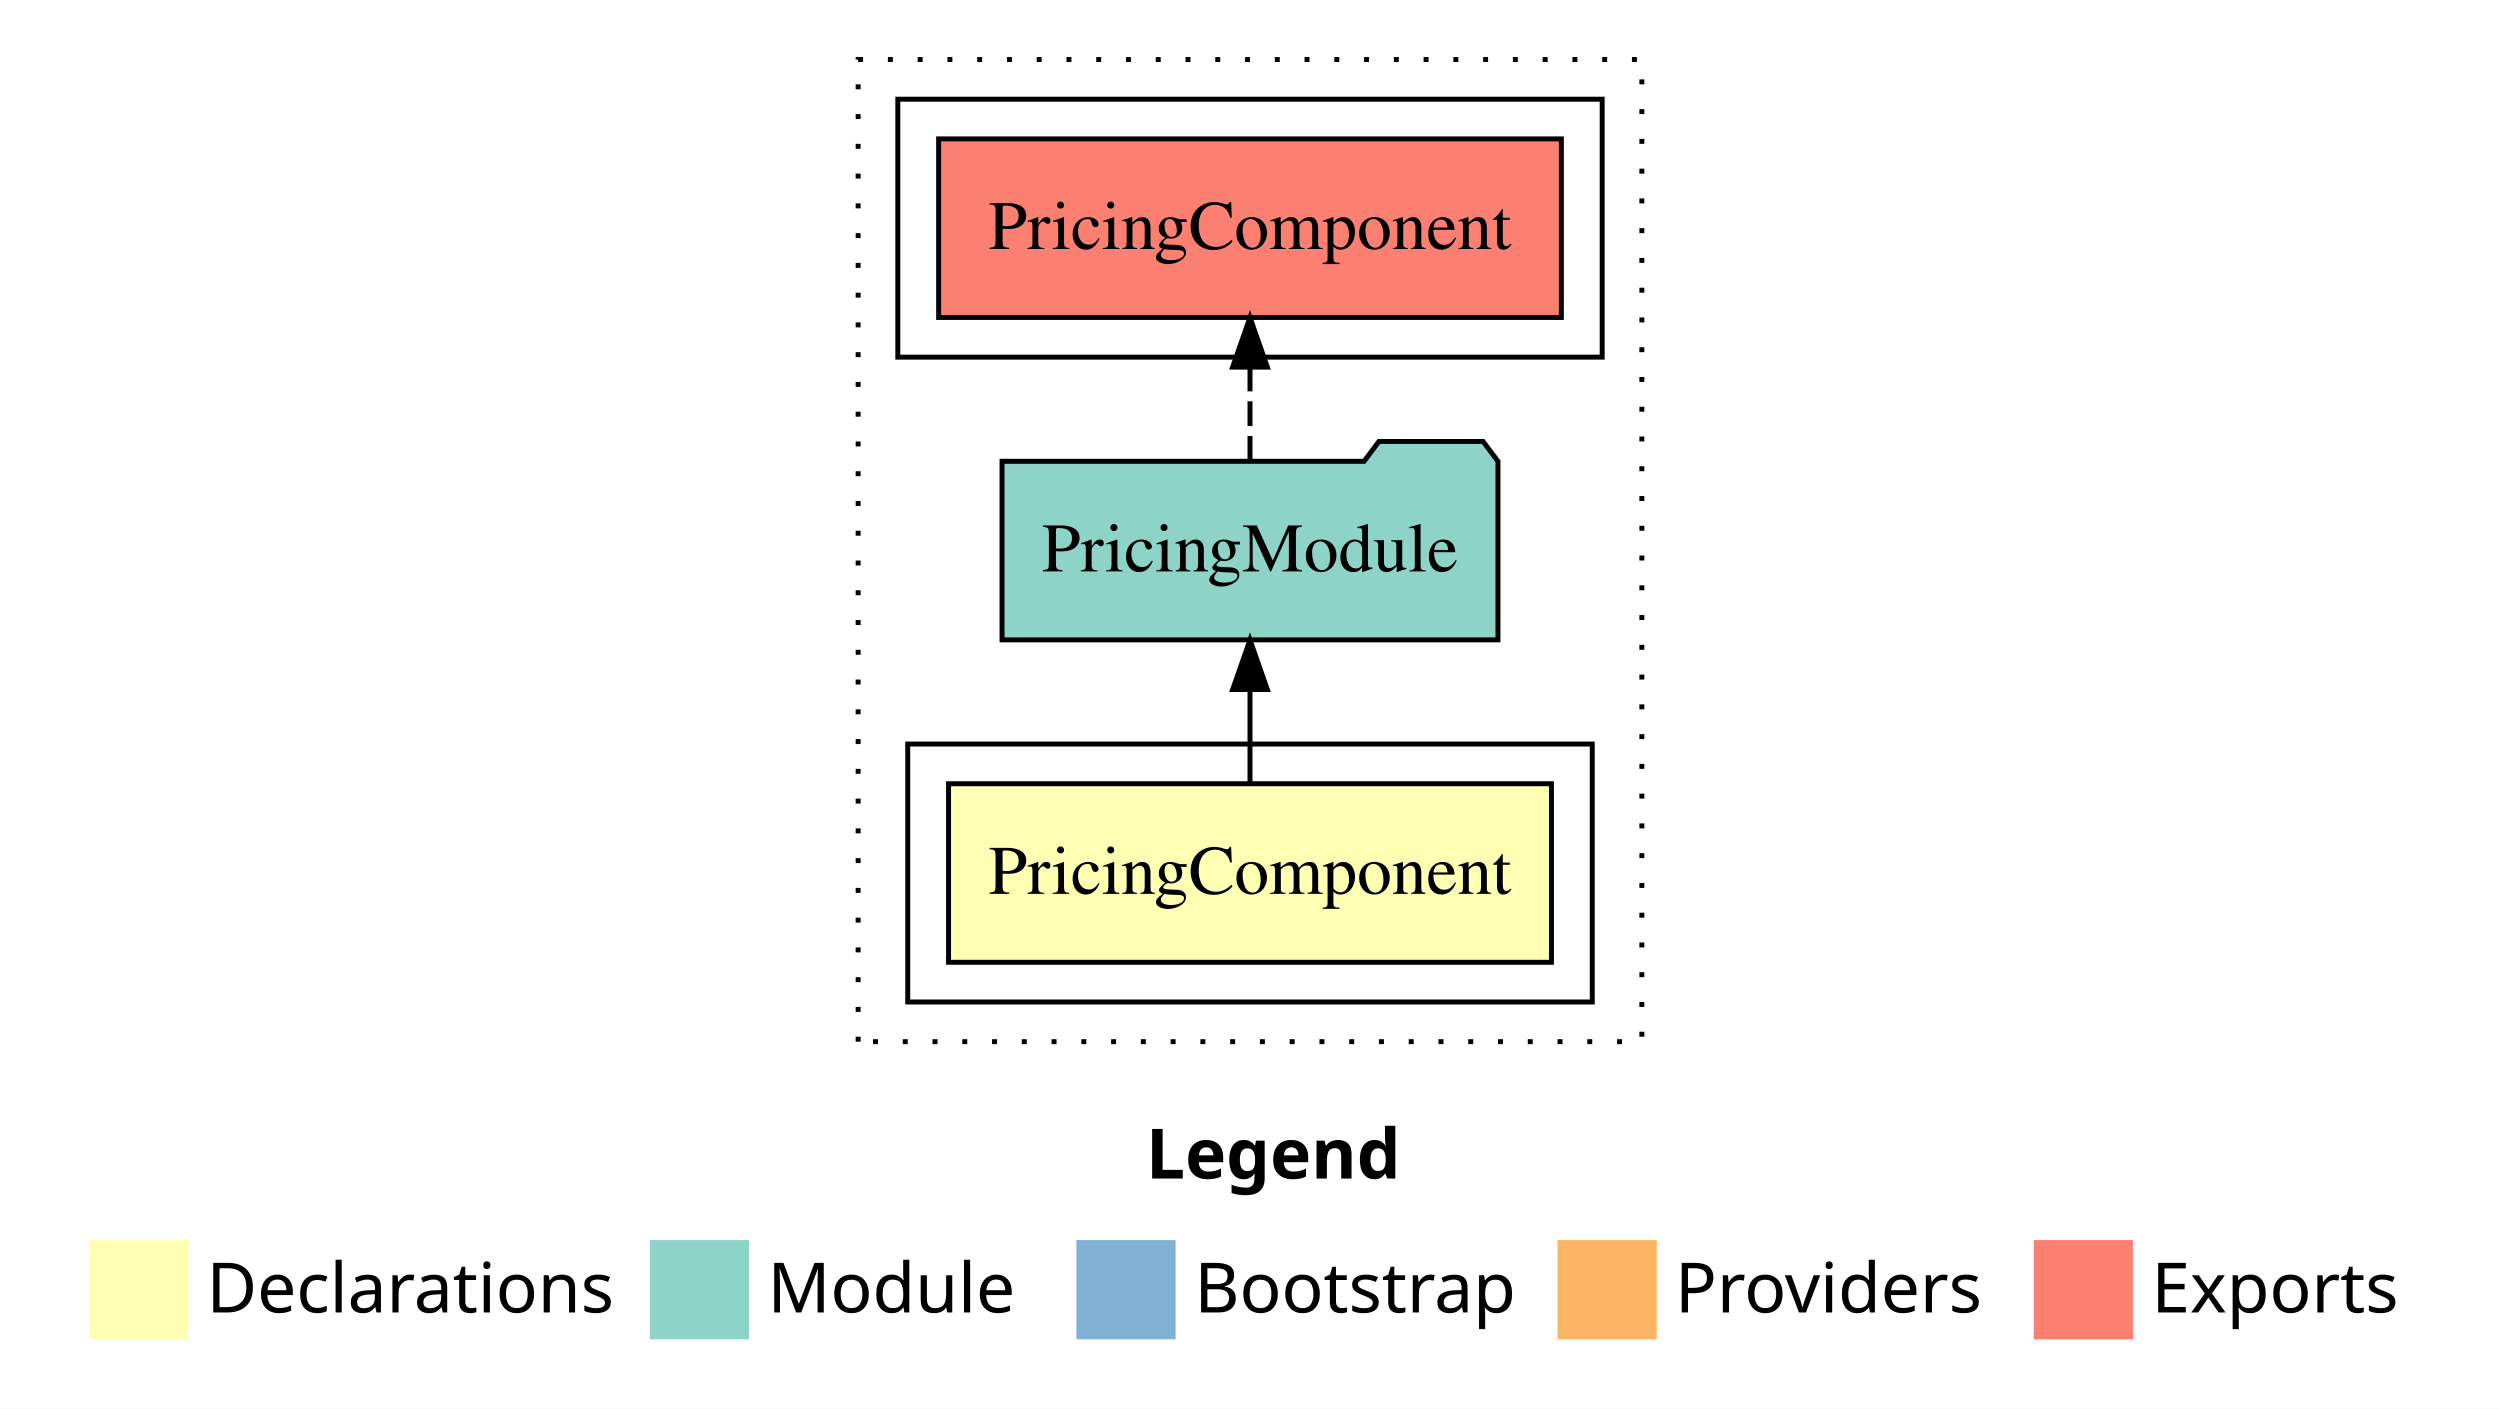
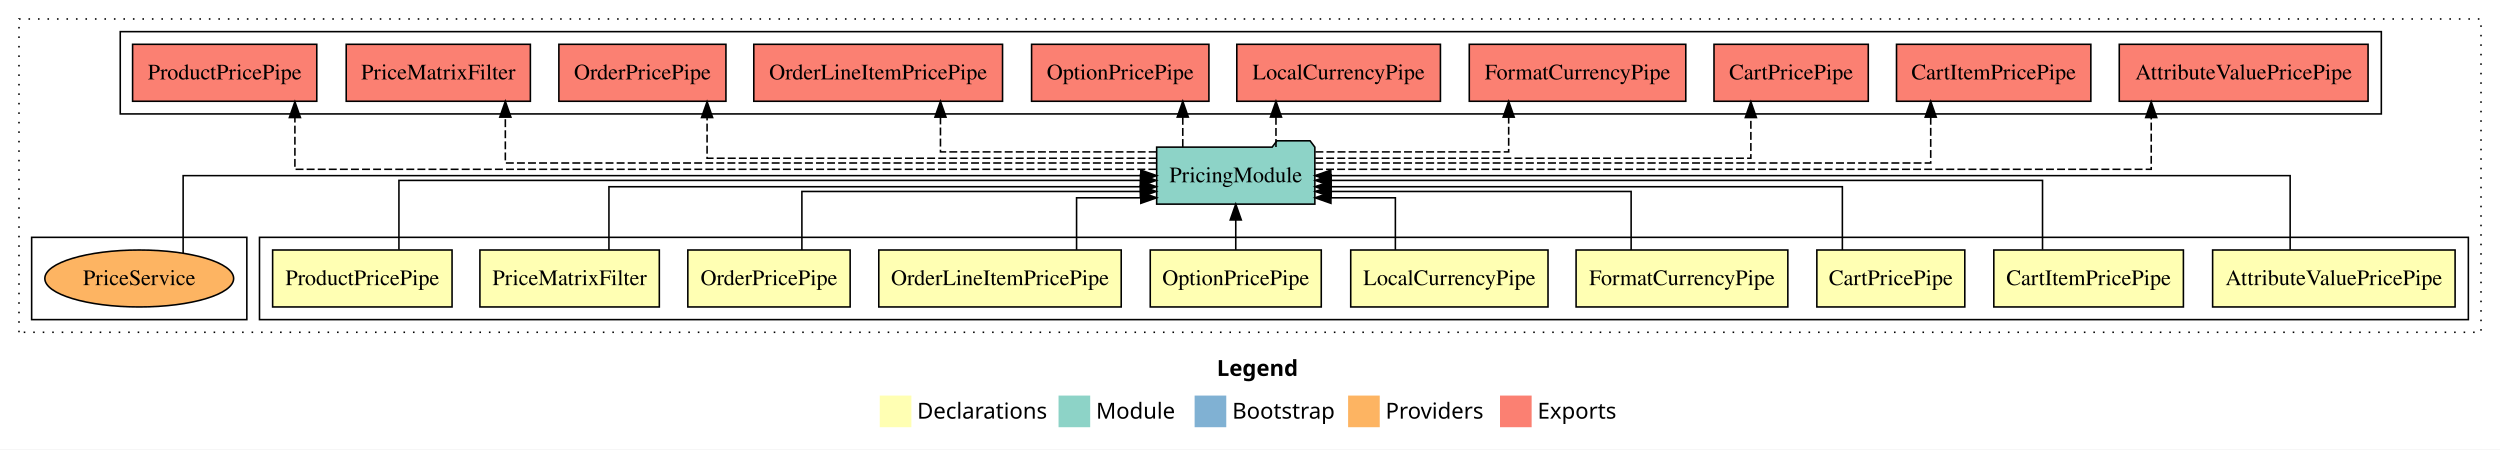
- <svg xmlns="http://www.w3.org/2000/svg" width="504pt" height="284pt" viewBox="0.00 0.00 504.00 284.00">
+ <svg xmlns="http://www.w3.org/2000/svg" width="1580pt" height="284pt" viewBox="0.00 0.00 1580.00 284.00">
  <g id="graph0" class="graph" transform="scale(1 1) rotate(0) translate(4 280)">
-     <polygon fill="#ffffff" stroke="transparent" points="-4,4 -4,-280 500,-280 500,4 -4,4" />
-     <text text-anchor="start" x="227.009" y="-42.4" font-family="sans-serif" font-weight="bold" font-size="14.00" fill="#000000">Legend</text>
-     <polygon fill="#ffffb3" stroke="transparent" points="14,-10 14,-30 34,-30 34,-10 14,-10" />
-     <text text-anchor="start" x="37.629" y="-15.4" font-family="sans-serif" font-size="14.00" fill="#000000">  Declarations</text>
-     <polygon fill="#8dd3c7" stroke="transparent" points="127,-10 127,-30 147,-30 147,-10 127,-10" />
-     <text text-anchor="start" x="150.725" y="-15.4" font-family="sans-serif" font-size="14.00" fill="#000000">  Module</text>
-     <polygon fill="#80b1d3" stroke="transparent" points="213,-10 213,-30 233,-30 233,-10 213,-10" />
-     <text text-anchor="start" x="236.781" y="-15.4" font-family="sans-serif" font-size="14.00" fill="#000000">  Bootstrap</text>
-     <polygon fill="#fdb462" stroke="transparent" points="310,-10 310,-30 330,-30 330,-10 310,-10" />
-     <text text-anchor="start" x="333.673" y="-15.4" font-family="sans-serif" font-size="14.00" fill="#000000">  Providers</text>
-     <polygon fill="#fb8072" stroke="transparent" points="406,-10 406,-30 426,-30 426,-10 406,-10" />
-     <text text-anchor="start" x="429.726" y="-15.4" font-family="sans-serif" font-size="14.00" fill="#000000">  Exports</text>
+     <polygon fill="#ffffff" stroke="transparent" points="-4,4 -4,-280 1576,-280 1576,4 -4,4" />
+     <text text-anchor="start" x="765.009" y="-42.4" font-family="sans-serif" font-weight="bold" font-size="14.00" fill="#000000">Legend</text>
+     <polygon fill="#ffffb3" stroke="transparent" points="552,-10 552,-30 572,-30 572,-10 552,-10" />
+     <text text-anchor="start" x="575.629" y="-15.4" font-family="sans-serif" font-size="14.00" fill="#000000">  Declarations</text>
+     <polygon fill="#8dd3c7" stroke="transparent" points="665,-10 665,-30 685,-30 685,-10 665,-10" />
+     <text text-anchor="start" x="688.725" y="-15.4" font-family="sans-serif" font-size="14.00" fill="#000000">  Module</text>
+     <polygon fill="#80b1d3" stroke="transparent" points="751,-10 751,-30 771,-30 771,-10 751,-10" />
+     <text text-anchor="start" x="774.781" y="-15.4" font-family="sans-serif" font-size="14.00" fill="#000000">  Bootstrap</text>
+     <polygon fill="#fdb462" stroke="transparent" points="848,-10 848,-30 868,-30 868,-10 848,-10" />
+     <text text-anchor="start" x="871.673" y="-15.4" font-family="sans-serif" font-size="14.00" fill="#000000">  Providers</text>
+     <polygon fill="#fb8072" stroke="transparent" points="944,-10 944,-30 964,-30 964,-10 944,-10" />
+     <text text-anchor="start" x="967.726" y="-15.4" font-family="sans-serif" font-size="14.00" fill="#000000">  Exports</text>
    <g id="clust1" class="cluster">
-       <polygon fill="none" stroke="#000000" stroke-dasharray="1,5" points="169,-70 169,-268 327,-268 327,-70 169,-70" />
+       <polygon fill="none" stroke="#000000" stroke-dasharray="1,5" points="8,-70 8,-268 1564,-268 1564,-70 8,-70" />
    </g>
    <g id="clust2" class="cluster">
-       <polygon fill="none" stroke="#000000" points="179,-78 179,-130 317,-130 317,-78 179,-78" />
-     </g>
-     <g id="clust5" class="cluster">
-       <polygon fill="none" stroke="#000000" points="177,-208 177,-260 319,-260 319,-208 177,-208" />
+       <polygon fill="none" stroke="#000000" points="160,-78 160,-130 1556,-130 1556,-78 160,-78" />
+     </g>
+     <g id="clust14" class="cluster">
+       <polygon fill="none" stroke="#000000" points="72,-208 72,-260 1501,-260 1501,-208 72,-208" />
+     </g>
+     <g id="clust16" class="cluster">
+       <polygon fill="none" stroke="#000000" points="16,-78 16,-130 152,-130 152,-78 16,-78" />
    </g>
    <g id="node1" class="node">
-       <polygon fill="#ffffb3" stroke="#000000" points="308.772,-122 187.228,-122 187.228,-86 308.772,-86 308.772,-122" />
-       <text text-anchor="middle" x="248" y="-99.8" font-family="Times,serif" font-size="14.00" fill="#000000">PricingComponent</text>
+       <polygon fill="#ffffb3" stroke="#000000" points="1547.622,-122 1394.378,-122 1394.378,-86 1547.622,-86 1547.622,-122" />
+       <text text-anchor="middle" x="1471" y="-99.8" font-family="Times,serif" font-size="14.00" fill="#000000">AttributeValuePricePipe</text>
+     </g>
+     <g id="node11" class="node">
+       <polygon fill="#8dd3c7" stroke="#000000" points="826.989,-187 823.989,-191 802.989,-191 799.989,-187 727.011,-187 727.011,-151 826.989,-151 826.989,-187" />
+       <text text-anchor="middle" x="777" y="-164.8" font-family="Times,serif" font-size="14.00" fill="#000000">PricingModule</text>
+     </g>
+     <g id="edge1" class="edge">
+       <path fill="none" stroke="#000000" d="M1443.375,-122.106C1443.375,-141.339 1443.375,-169 1443.375,-169 1443.375,-169 837.086,-169 837.086,-169" />
+       <polygon fill="#000000" stroke="#000000" points="837.087,-165.5 827.086,-169 837.086,-172.5 837.087,-165.5" />
    </g>
    <g id="node2" class="node">
-       <polygon fill="#8dd3c7" stroke="#000000" points="297.989,-187 294.989,-191 273.989,-191 270.989,-187 198.011,-187 198.011,-151 297.989,-151 297.989,-187" />
-       <text text-anchor="middle" x="248" y="-164.8" font-family="Times,serif" font-size="14.00" fill="#000000">PricingModule</text>
-     </g>
-     <g id="edge1" class="edge">
-       <path fill="none" stroke="#000000" d="M248,-122.106C248,-122.106 248,-140.991 248,-140.991" />
-       <polygon fill="#000000" stroke="#000000" points="244.5,-140.991 248,-150.991 251.5,-140.991 244.5,-140.991" />
+       <polygon fill="#ffffb3" stroke="#000000" points="1375.91,-122 1256.09,-122 1256.09,-86 1375.91,-86 1375.91,-122" />
+       <text text-anchor="middle" x="1316" y="-99.8" font-family="Times,serif" font-size="14.00" fill="#000000">CartItemPricePipe</text>
+     </g>
+     <g id="edge2" class="edge">
+       <path fill="none" stroke="#000000" d="M1286.875,-122.267C1286.875,-140.555 1286.875,-166 1286.875,-166 1286.875,-166 837.284,-166 837.284,-166" />
+       <polygon fill="#000000" stroke="#000000" points="837.284,-162.5 827.284,-166 837.284,-169.5 837.284,-162.5" />
    </g>
    <g id="node3" class="node">
-       <polygon fill="#fb8072" stroke="#000000" points="310.772,-252 185.228,-252 185.228,-216 310.772,-216 310.772,-252" />
-       <text text-anchor="middle" x="248" y="-229.8" font-family="Times,serif" font-size="14.00" fill="#000000">PricingComponent </text>
-     </g>
-     <g id="edge2" class="edge">
-       <path fill="none" stroke="#000000" stroke-dasharray="5,2" d="M248,-187.106C248,-187.106 248,-205.991 248,-205.991" />
-       <polygon fill="#000000" stroke="#000000" points="244.5,-205.991 248,-215.991 251.5,-205.991 244.5,-205.991" />
+       <polygon fill="#ffffb3" stroke="#000000" points="1237.754,-122 1144.246,-122 1144.246,-86 1237.754,-86 1237.754,-122" />
+       <text text-anchor="middle" x="1191" y="-99.8" font-family="Times,serif" font-size="14.00" fill="#000000">CartPricePipe</text>
+     </g>
+     <g id="edge3" class="edge">
+       <path fill="none" stroke="#000000" d="M1160.375,-122.034C1160.375,-139.06 1160.375,-162 1160.375,-162 1160.375,-162 837.12,-162 837.12,-162" />
+       <polygon fill="#000000" stroke="#000000" points="837.12,-158.5 827.12,-162 837.12,-165.5 837.12,-158.5" />
+     </g>
+     <g id="node4" class="node">
+       <polygon fill="#ffffb3" stroke="#000000" points="1125.914,-122 992.086,-122 992.086,-86 1125.914,-86 1125.914,-122" />
+       <text text-anchor="middle" x="1059" y="-99.8" font-family="Times,serif" font-size="14.00" fill="#000000">FormatCurrencyPipe</text>
+     </g>
+     <g id="edge4" class="edge">
+       <path fill="none" stroke="#000000" d="M1026.875,-122.009C1026.875,-138.049 1026.875,-159 1026.875,-159 1026.875,-159 837.265,-159 837.265,-159" />
+       <polygon fill="#000000" stroke="#000000" points="837.265,-155.5 827.265,-159 837.265,-162.5 837.265,-155.5" />
+     </g>
+     <g id="node5" class="node">
+       <polygon fill="#ffffb3" stroke="#000000" points="974.347,-122 849.653,-122 849.653,-86 974.347,-86 974.347,-122" />
+       <text text-anchor="middle" x="912" y="-99.8" font-family="Times,serif" font-size="14.00" fill="#000000">LocalCurrencyPipe</text>
+     </g>
+     <g id="edge5" class="edge">
+       <path fill="none" stroke="#000000" d="M877.875,-122.124C877.875,-136.783 877.875,-155 877.875,-155 877.875,-155 837.142,-155 837.142,-155" />
+       <polygon fill="#000000" stroke="#000000" points="837.142,-151.5 827.142,-155 837.142,-158.5 837.142,-151.5" />
+     </g>
+     <g id="node6" class="node">
+       <polygon fill="#ffffb3" stroke="#000000" points="831.04,-122 722.96,-122 722.96,-86 831.04,-86 831.04,-122" />
+       <text text-anchor="middle" x="777" y="-99.8" font-family="Times,serif" font-size="14.00" fill="#000000">OptionPricePipe</text>
+     </g>
+     <g id="edge6" class="edge">
+       <path fill="none" stroke="#000000" d="M777,-122.106C777,-122.106 777,-140.991 777,-140.991" />
+       <polygon fill="#000000" stroke="#000000" points="773.5,-140.991 777,-150.991 780.5,-140.991 773.5,-140.991" />
+     </g>
+     <g id="node7" class="node">
+       <polygon fill="#ffffb3" stroke="#000000" points="704.608,-122 551.392,-122 551.392,-86 704.608,-86 704.608,-122" />
+       <text text-anchor="middle" x="628" y="-99.8" font-family="Times,serif" font-size="14.00" fill="#000000">OrderLineItemPricePipe</text>
+     </g>
+     <g id="edge7" class="edge">
+       <path fill="none" stroke="#000000" d="M676.392,-122.124C676.392,-136.783 676.392,-155 676.392,-155 676.392,-155 716.991,-155 716.991,-155" />
+       <polygon fill="#000000" stroke="#000000" points="716.991,-158.5 726.991,-155 716.991,-151.5 716.991,-158.5" />
+     </g>
+     <g id="node8" class="node">
+       <polygon fill="#ffffb3" stroke="#000000" points="533.294,-122 430.706,-122 430.706,-86 533.294,-86 533.294,-122" />
+       <text text-anchor="middle" x="482" y="-99.8" font-family="Times,serif" font-size="14.00" fill="#000000">OrderPricePipe</text>
+     </g>
+     <g id="edge8" class="edge">
+       <path fill="none" stroke="#000000" d="M502.796,-122.009C502.796,-138.049 502.796,-159 502.796,-159 502.796,-159 716.707,-159 716.707,-159" />
+       <polygon fill="#000000" stroke="#000000" points="716.707,-162.5 726.707,-159 716.707,-155.5 716.707,-162.5" />
+     </g>
+     <g id="node9" class="node">
+       <polygon fill="#ffffb3" stroke="#000000" points="412.694,-122 299.306,-122 299.306,-86 412.694,-86 412.694,-122" />
+       <text text-anchor="middle" x="356" y="-99.8" font-family="Times,serif" font-size="14.00" fill="#000000">PriceMatrixFilter</text>
+     </g>
+     <g id="edge9" class="edge">
+       <path fill="none" stroke="#000000" d="M380.85,-122.034C380.85,-139.06 380.85,-162 380.85,-162 380.85,-162 716.827,-162 716.827,-162" />
+       <polygon fill="#000000" stroke="#000000" points="716.827,-165.5 726.827,-162 716.827,-158.5 716.827,-165.5" />
+     </g>
+     <g id="node10" class="node">
+       <polygon fill="#ffffb3" stroke="#000000" points="281.699,-122 168.301,-122 168.301,-86 281.699,-86 281.699,-122" />
+       <text text-anchor="middle" x="225" y="-99.8" font-family="Times,serif" font-size="14.00" fill="#000000">ProductPricePipe</text>
+     </g>
+     <g id="edge10" class="edge">
+       <path fill="none" stroke="#000000" d="M248.126,-122.267C248.126,-140.555 248.126,-166 248.126,-166 248.126,-166 716.768,-166 716.768,-166" />
+       <polygon fill="#000000" stroke="#000000" points="716.768,-169.5 726.768,-166 716.768,-162.5 716.768,-169.5" />
+     </g>
+     <g id="node12" class="node">
+       <polygon fill="#fb8072" stroke="#000000" points="1492.621,-252 1335.379,-252 1335.379,-216 1492.621,-216 1492.621,-252" />
+       <text text-anchor="middle" x="1414" y="-229.8" font-family="Times,serif" font-size="14.00" fill="#000000">AttributeValuePricePipe </text>
+     </g>
+     <g id="edge11" class="edge">
+       <path fill="none" stroke="#000000" stroke-dasharray="5,2" d="M827.081,-173C967.633,-173 1355.572,-173 1355.572,-173 1355.572,-173 1355.572,-205.698 1355.572,-205.698" />
+       <polygon fill="#000000" stroke="#000000" points="1352.072,-205.698 1355.572,-215.698 1359.072,-205.698 1352.072,-205.698" />
+     </g>
+     <g id="node13" class="node">
+       <polygon fill="#fb8072" stroke="#000000" points="1317.41,-252 1194.59,-252 1194.59,-216 1317.41,-216 1317.41,-252" />
+       <text text-anchor="middle" x="1256" y="-229.8" font-family="Times,serif" font-size="14.00" fill="#000000">CartItemPricePipe </text>
+     </g>
+     <g id="edge12" class="edge">
+       <path fill="none" stroke="#000000" stroke-dasharray="5,2" d="M827.383,-177C942.75,-177 1216.211,-177 1216.211,-177 1216.211,-177 1216.211,-205.965 1216.211,-205.965" />
+       <polygon fill="#000000" stroke="#000000" points="1212.711,-205.965 1216.211,-215.965 1219.711,-205.965 1212.711,-205.965" />
+     </g>
+     <g id="node14" class="node">
+       <polygon fill="#fb8072" stroke="#000000" points="1176.754,-252 1079.246,-252 1079.246,-216 1176.754,-216 1176.754,-252" />
+       <text text-anchor="middle" x="1128" y="-229.8" font-family="Times,serif" font-size="14.00" fill="#000000">CartPricePipe </text>
+     </g>
+     <g id="edge13" class="edge">
+       <path fill="none" stroke="#000000" stroke-dasharray="5,2" d="M827.152,-180C918.469,-180 1102.54,-180 1102.54,-180 1102.54,-180 1102.54,-205.718 1102.54,-205.718" />
+       <polygon fill="#000000" stroke="#000000" points="1099.04,-205.718 1102.54,-215.718 1106.04,-205.718 1099.04,-205.718" />
+     </g>
+     <g id="node15" class="node">
+       <polygon fill="#fb8072" stroke="#000000" points="1061.414,-252 924.586,-252 924.586,-216 1061.414,-216 1061.414,-252" />
+       <text text-anchor="middle" x="993" y="-229.8" font-family="Times,serif" font-size="14.00" fill="#000000">FormatCurrencyPipe </text>
+     </g>
+     <g id="edge14" class="edge">
+       <path fill="none" stroke="#000000" stroke-dasharray="5,2" d="M827.353,-184C878.264,-184 949.483,-184 949.483,-184 949.483,-184 949.483,-205.949 949.483,-205.949" />
+       <polygon fill="#000000" stroke="#000000" points="945.983,-205.949 949.483,-215.949 952.983,-205.949 945.983,-205.949" />
+     </g>
+     <g id="node16" class="node">
+       <polygon fill="#fb8072" stroke="#000000" points="906.348,-252 777.652,-252 777.652,-216 906.348,-216 906.348,-252" />
+       <text text-anchor="middle" x="842" y="-229.8" font-family="Times,serif" font-size="14.00" fill="#000000">LocalCurrencyPipe </text>
+     </g>
+     <g id="edge15" class="edge">
+       <path fill="none" stroke="#000000" stroke-dasharray="5,2" d="M802.41,-187.106C802.41,-187.106 802.41,-205.991 802.41,-205.991" />
+       <polygon fill="#000000" stroke="#000000" points="798.91,-205.991 802.41,-215.991 805.91,-205.991 798.91,-205.991" />
+     </g>
+     <g id="node17" class="node">
+       <polygon fill="#fb8072" stroke="#000000" points="760.039,-252 647.961,-252 647.961,-216 760.039,-216 760.039,-252" />
+       <text text-anchor="middle" x="704" y="-229.8" font-family="Times,serif" font-size="14.00" fill="#000000">OptionPricePipe </text>
+     </g>
+     <g id="edge16" class="edge">
+       <path fill="none" stroke="#000000" stroke-dasharray="5,2" d="M743.512,-187.106C743.512,-187.106 743.512,-205.991 743.512,-205.991" />
+       <polygon fill="#000000" stroke="#000000" points="740.013,-205.991 743.512,-215.991 747.013,-205.991 740.013,-205.991" />
+     </g>
+     <g id="node18" class="node">
+       <polygon fill="#fb8072" stroke="#000000" points="629.607,-252 472.393,-252 472.393,-216 629.607,-216 629.607,-252" />
+       <text text-anchor="middle" x="551" y="-229.8" font-family="Times,serif" font-size="14.00" fill="#000000">OrderLineItemPricePipe </text>
+     </g>
+     <g id="edge17" class="edge">
+       <path fill="none" stroke="#000000" stroke-dasharray="5,2" d="M726.988,-184C671.707,-184 590.375,-184 590.375,-184 590.375,-184 590.375,-205.949 590.375,-205.949" />
+       <polygon fill="#000000" stroke="#000000" points="586.875,-205.949 590.375,-215.949 593.875,-205.949 586.875,-205.949" />
+     </g>
+     <g id="node19" class="node">
+       <polygon fill="#fb8072" stroke="#000000" points="454.793,-252 349.207,-252 349.207,-216 454.793,-216 454.793,-252" />
+       <text text-anchor="middle" x="402" y="-229.8" font-family="Times,serif" font-size="14.00" fill="#000000">OrderPricePipe </text>
+     </g>
+     <g id="edge18" class="edge">
+       <path fill="none" stroke="#000000" stroke-dasharray="5,2" d="M726.978,-180C633.768,-180 442.875,-180 442.875,-180 442.875,-180 442.875,-205.718 442.875,-205.718" />
+       <polygon fill="#000000" stroke="#000000" points="439.375,-205.718 442.875,-215.718 446.375,-205.718 439.375,-205.718" />
+     </g>
+     <g id="node20" class="node">
+       <polygon fill="#fb8072" stroke="#000000" points="331.194,-252 214.806,-252 214.806,-216 331.194,-216 331.194,-252" />
+       <text text-anchor="middle" x="273" y="-229.8" font-family="Times,serif" font-size="14.00" fill="#000000">PriceMatrixFilter </text>
+     </g>
+     <g id="edge19" class="edge">
+       <path fill="none" stroke="#000000" stroke-dasharray="5,2" d="M726.719,-177C607.076,-177 315.375,-177 315.375,-177 315.375,-177 315.375,-205.965 315.375,-205.965" />
+       <polygon fill="#000000" stroke="#000000" points="311.875,-205.965 315.375,-215.965 318.875,-205.965 311.875,-205.965" />
+     </g>
+     <g id="node21" class="node">
+       <polygon fill="#fb8072" stroke="#000000" points="196.2,-252 79.8,-252 79.8,-216 196.2,-216 196.2,-252" />
+       <text text-anchor="middle" x="138" y="-229.8" font-family="Times,serif" font-size="14.00" fill="#000000">ProductPricePipe </text>
+     </g>
+     <g id="edge20" class="edge">
+       <path fill="none" stroke="#000000" stroke-dasharray="5,2" d="M726.815,-173C583.459,-173 182.375,-173 182.375,-173 182.375,-173 182.375,-205.698 182.375,-205.698" />
+       <polygon fill="#000000" stroke="#000000" points="178.875,-205.698 182.375,-215.698 185.875,-205.698 178.875,-205.698" />
+     </g>
+     <g id="node22" class="node">
+       <ellipse fill="#fdb462" stroke="#000000" cx="84" cy="-104" rx="59.665" ry="18" />
+       <text text-anchor="middle" x="84" y="-99.8" font-family="Times,serif" font-size="14.00" fill="#000000">PriceService</text>
+     </g>
+     <g id="edge21" class="edge">
+       <path fill="none" stroke="#000000" d="M111.741,-120.067C111.741,-139.316 111.741,-169 111.741,-169 111.741,-169 716.997,-169 716.997,-169" />
+       <polygon fill="#000000" stroke="#000000" points="716.997,-172.5 726.997,-169 716.997,-165.5 716.997,-172.5" />
    </g>
  </g>
</svg>
